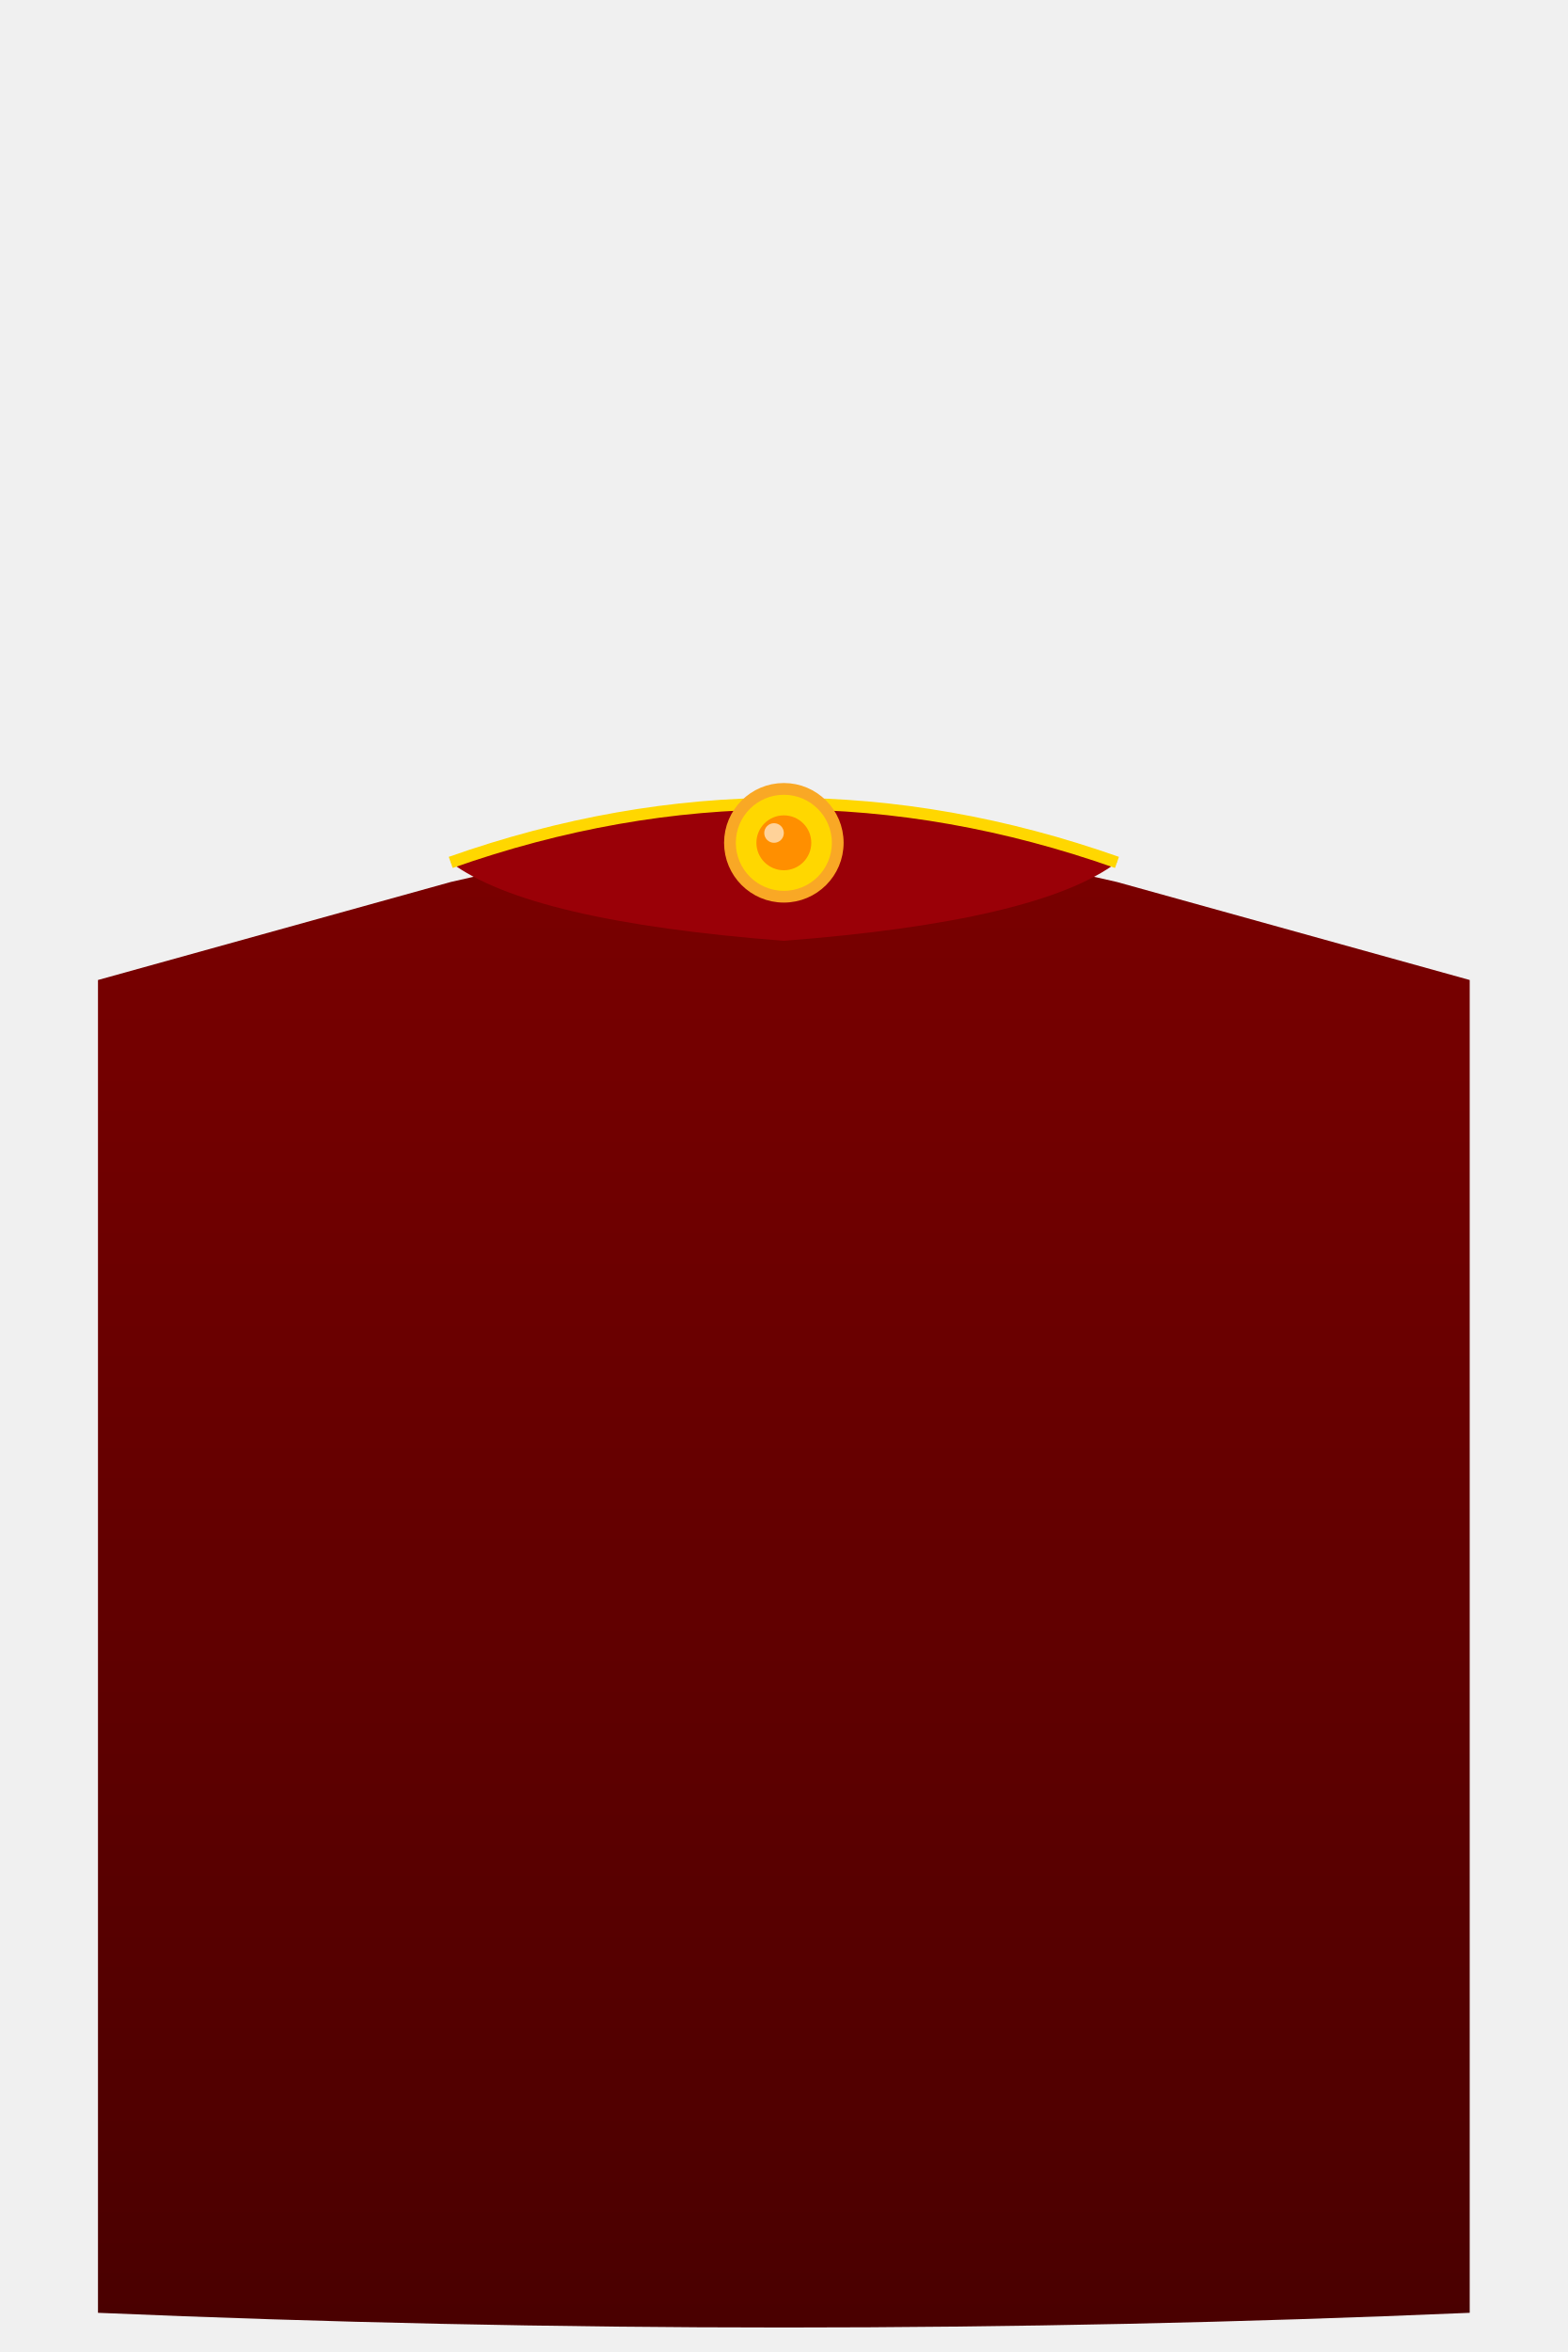
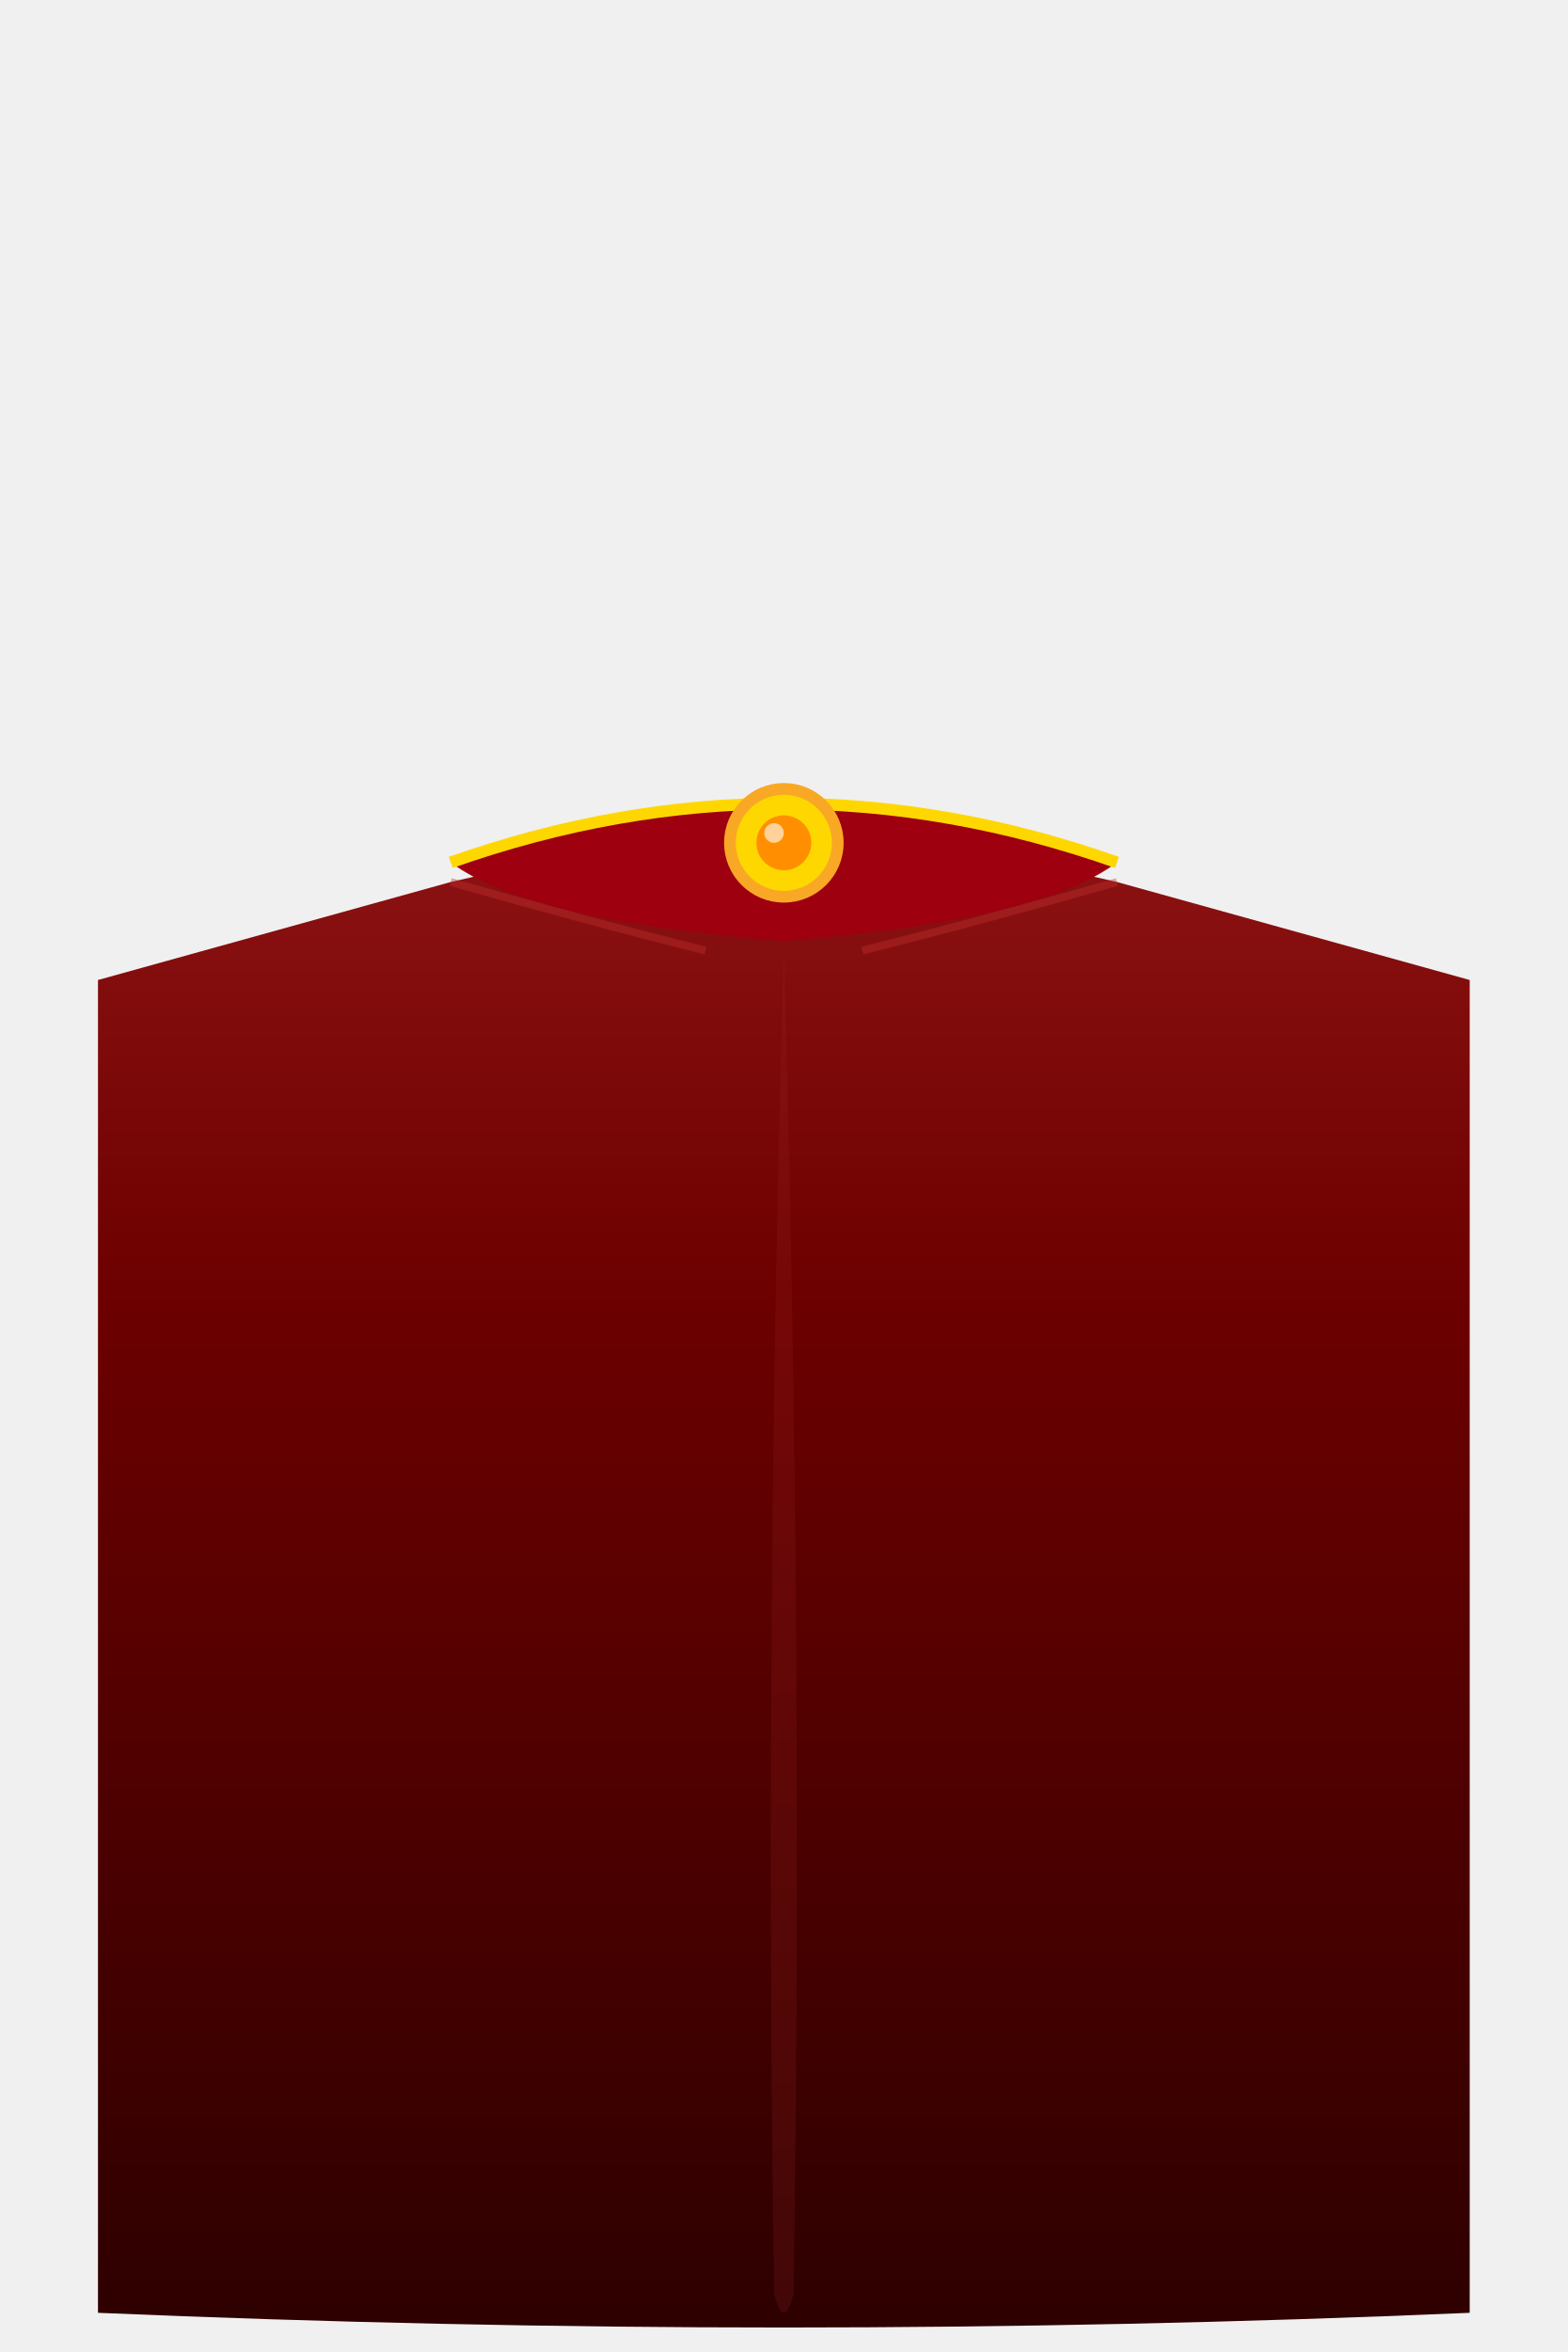
<svg xmlns="http://www.w3.org/2000/svg" viewBox="0 0 160 240">
  <defs>
    <linearGradient id="cr-cloth" x1="0%" y1="0%" x2="0%" y2="100%">
-       <stop offset="0%" stop-color="#7a0000" />
-       <stop offset="100%" stop-color="#4a0000" />
+       <stop offset="0%" stop-color="#8c1212" />
+       <stop offset="30%" stop-color="#6d0000" />
+       <stop offset="100%" stop-color="#2e0000" />
    </linearGradient>
  </defs>
  <path d="M 46 90 L 10 100 L 10 236 Q 80 239 150 236 L 150 100 L 114 90 Q 80 82 46 90 Z" fill="url(#cr-cloth)" />
-   <path d="M 46 88 Q 80 76 114 88 Q 106 94 80 96 Q 54 94 46 88 Z" fill="#9a0007" />
+   <path d="M 80 97 Q 78 166 79 234 Q 80 238 81 234 Q 82 166 80 97 Z" fill="#a02828" opacity="0.18" />
+   <path d="M 46 90 Q 60 94 72 97" fill="none" stroke="#c03030" stroke-width="0.8" opacity="0.4" />
+   <path d="M 114 90 Q 100 94 88 97" fill="none" stroke="#c03030" stroke-width="0.8" opacity="0.4" />
+   <path d="M 46 88 Q 80 76 114 88 Q 106 94 80 96 Q 54 94 46 88 Z" fill="#9e0010" />
  <path d="M 46 88 Q 80 76 114 88" fill="none" stroke="#ffd700" stroke-width="1.2" />
  <circle cx="80" cy="86" r="5.5" fill="#ffd700" stroke="#f9a825" stroke-width="1.2" />
  <circle cx="80" cy="86" r="2.8" fill="#ff8f00" />
  <circle cx="79" cy="85" r="1" fill="white" opacity="0.6" />
</svg>
